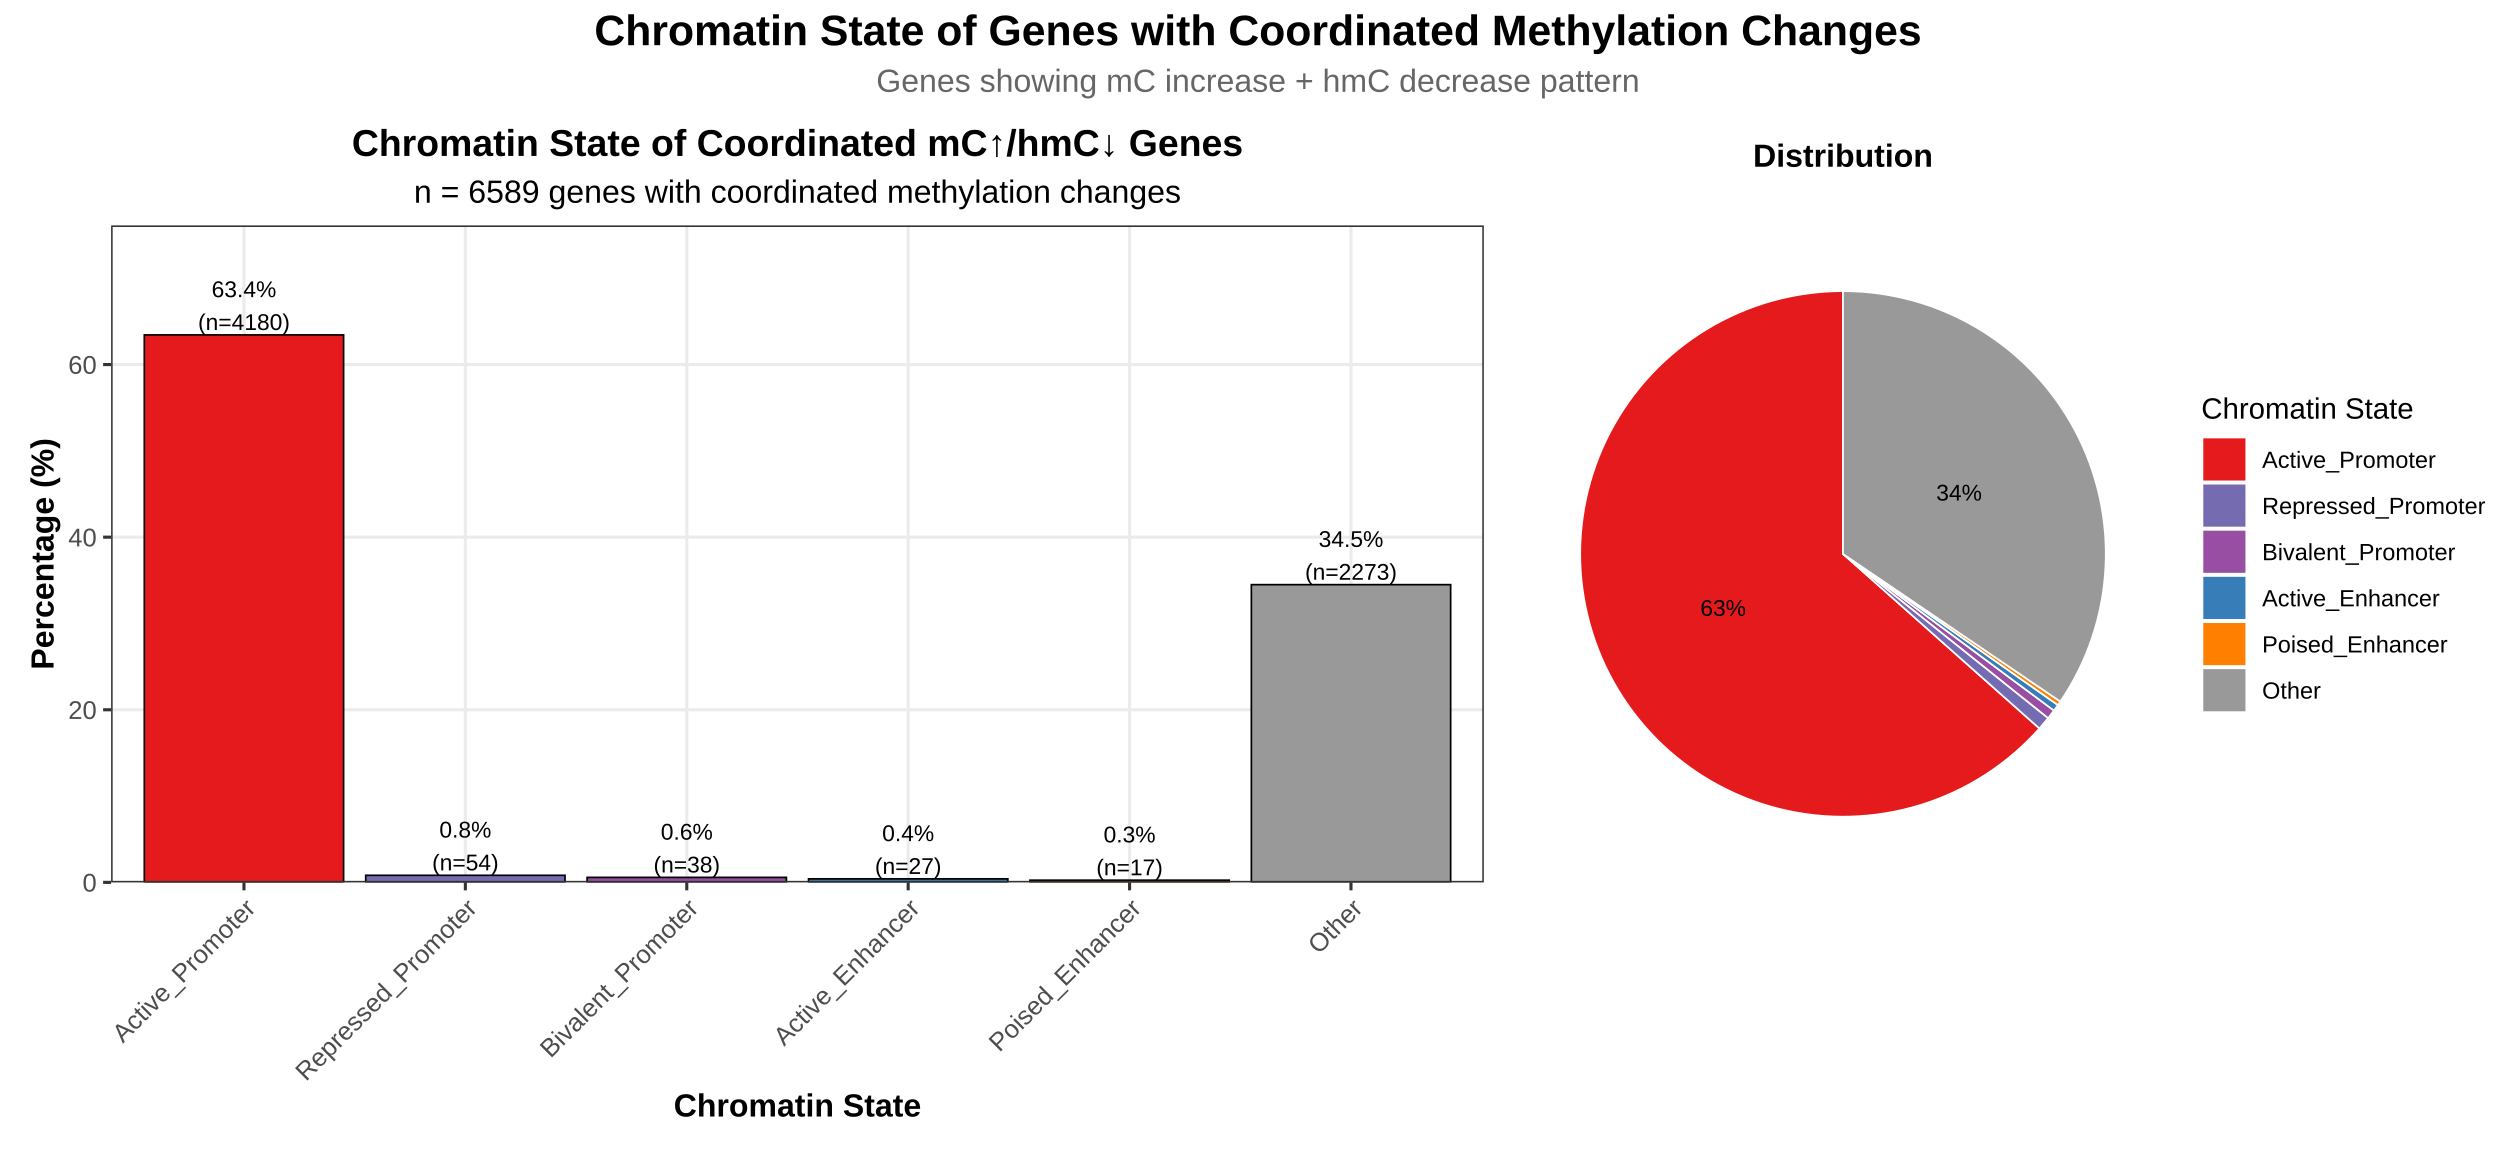
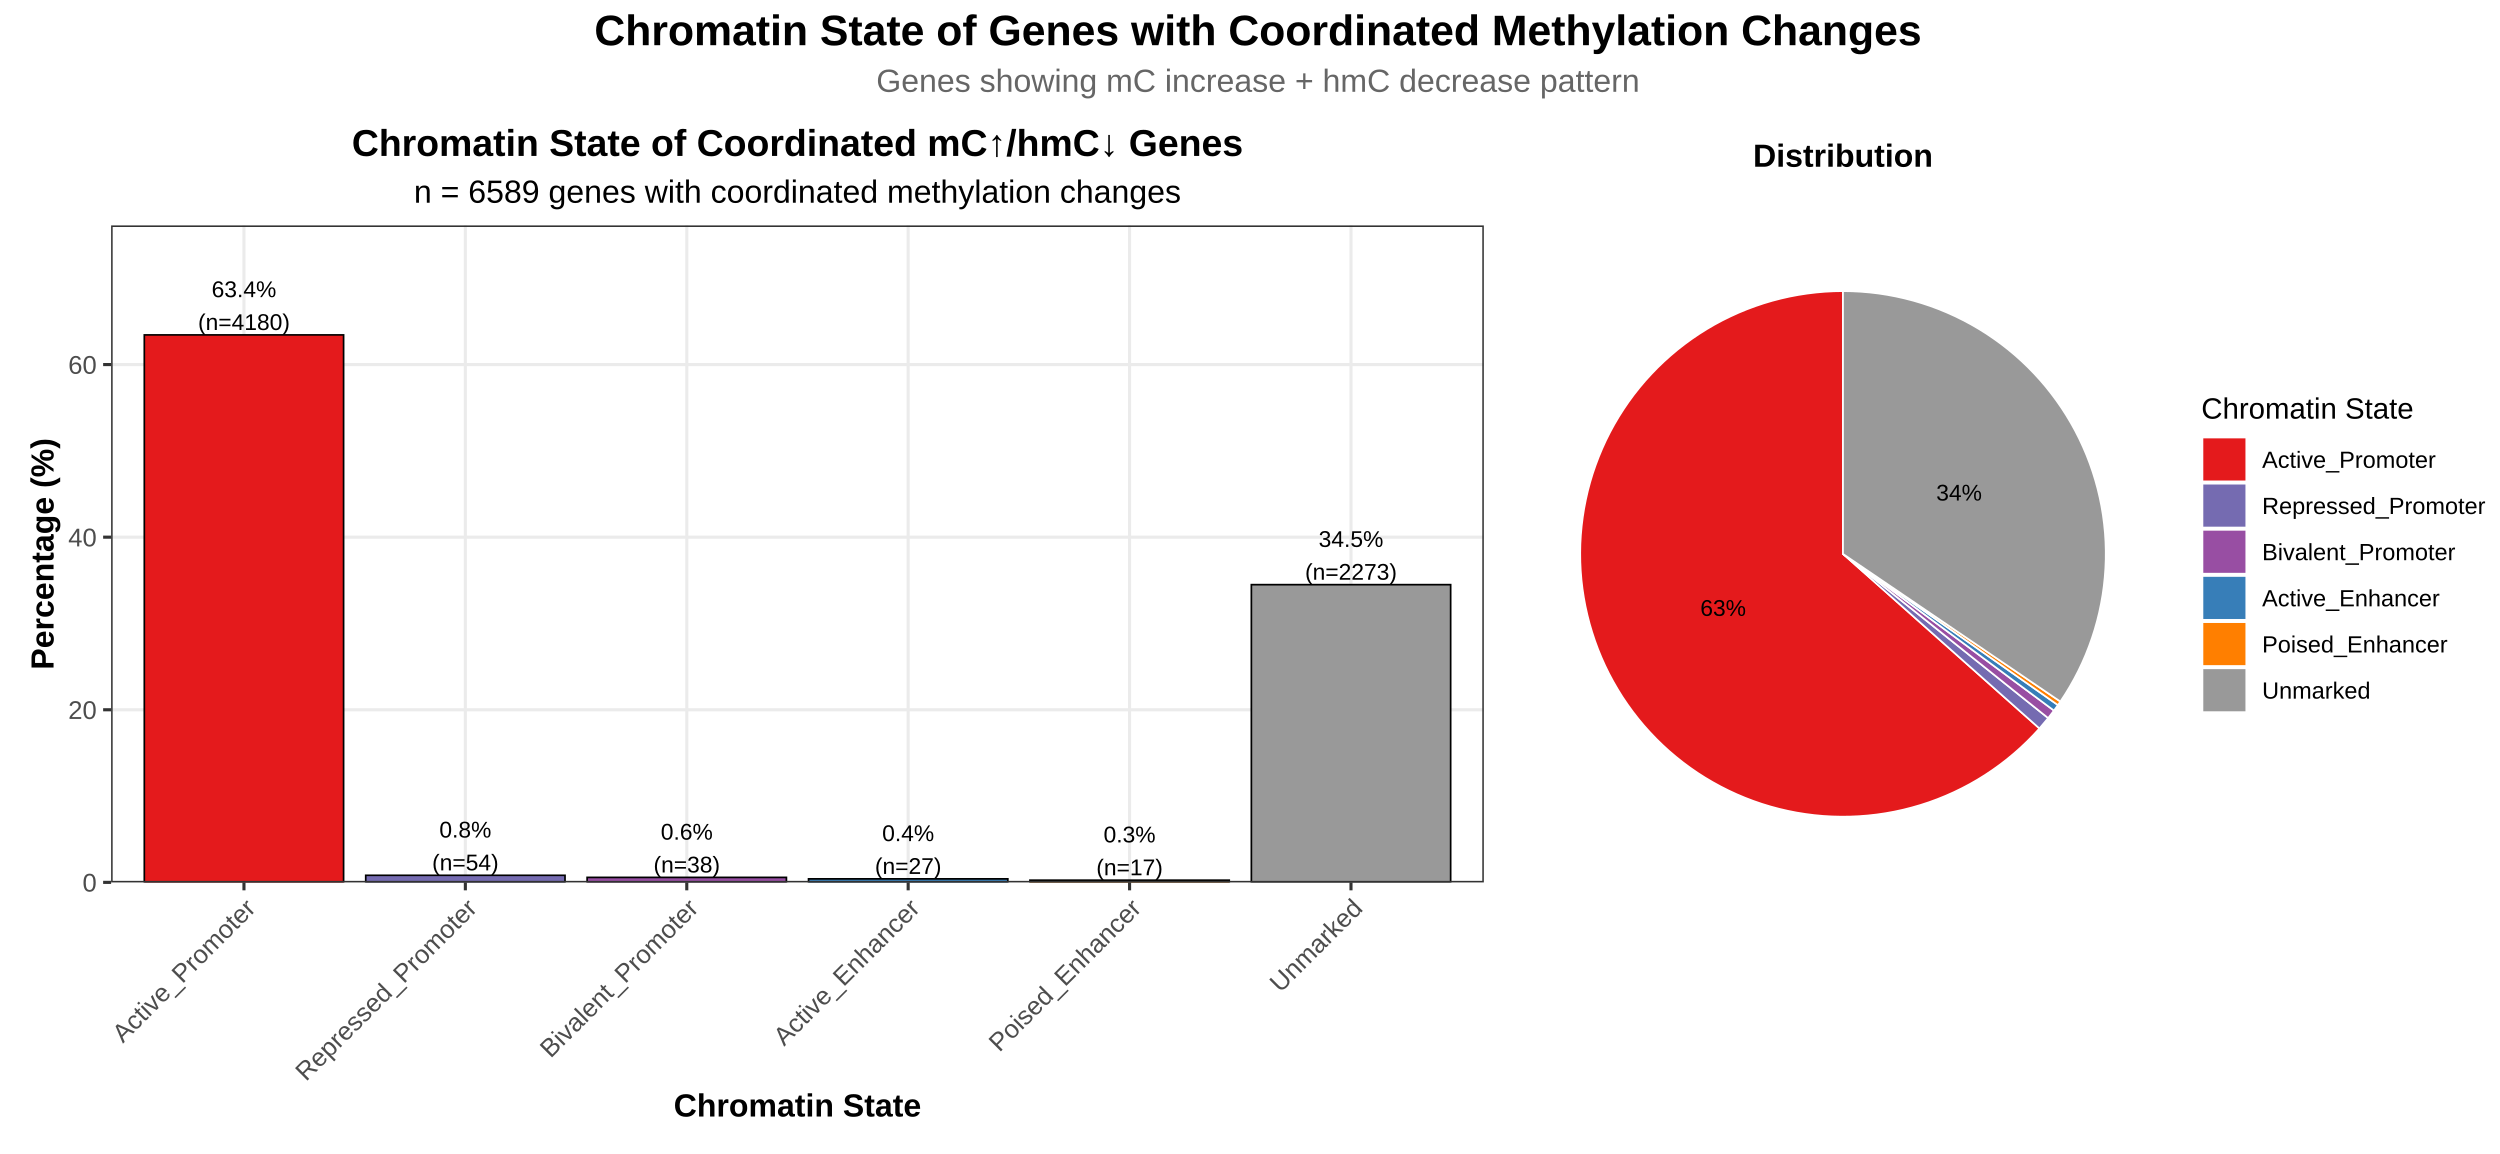
<svg xmlns="http://www.w3.org/2000/svg" width="936.00pt" height="432.00pt" viewBox="0 0 936.00 432.00">
  <g class="svglite">
    <defs>
      <style type="text/css">
    .svglite line, .svglite polyline, .svglite polygon, .svglite path, .svglite rect, .svglite circle {
      fill: none;
      stroke: #000000;
      stroke-linecap: round;
      stroke-linejoin: round;
      stroke-miterlimit: 10.00;
    }
    .svglite text {
      white-space: pre;
    }
    .svglite g.glyphgroup path {
      fill: inherit;
      stroke: none;
    }
  </style>
    </defs>
    <rect width="100%" height="100%" style="stroke: none; fill: none;" />
    <defs>
      <clipPath id="cpMC4wMHw5MzYuMDB8MC4wMHw0MzIuMDA=">
        <rect x="0.00" y="0.00" width="936.00" height="432.00" />
      </clipPath>
    </defs>
    <g clip-path="url(#cpMC4wMHw5MzYuMDB8MC4wMHw0MzIuMDA=)">
      <rect x="0" y="0.00" width="936.00" height="432.00" style="stroke-width: 1.07; stroke: #FFFFFF; fill: #FFFFFF;" />
    </g>
    <defs>
      <clipPath id="cpNDEuNjB8ODE4LjUwfDg0LjQwfDMzMC4zNg==">
        <rect x="41.60" y="84.40" width="776.90" height="245.97" />
      </clipPath>
    </defs>
    <g clip-path="url(#cpNDEuNjB8ODE4LjUwfDg0LjQwfDMzMC4zNg==)">
</g>
    <g clip-path="url(#cpMC4wMHw5MzYuMDB8MC4wMHw0MzIuMDA=)">
</g>
    <defs>
      <clipPath id="cpNS40OHw1NjEuNTJ8NDIuMzh8NDI2LjUy">
        <rect x="5.48" y="42.38" width="556.04" height="384.14" />
      </clipPath>
    </defs>
    <g clip-path="url(#cpNS40OHw1NjEuNTJ8NDIuMzh8NDI2LjUy)">
      <rect x="5.48" y="42.38" width="556.04" height="384.14" style="stroke-width: 1.16; stroke: #FFFFFF; fill: #FFFFFF;" />
    </g>
    <g clip-path="url(#cpMC4wMHw5MzYuMDB8MC4wMHw0MzIuMDA=)">
</g>
    <defs>
      <clipPath id="cpNTYxLjUyfDkzMC41Mnw0Mi4zOHw0MjYuNTI=">
        <rect x="561.52" y="42.38" width="369.00" height="384.14" />
      </clipPath>
    </defs>
    <g clip-path="url(#cpNTYxLjUyfDkzMC41Mnw0Mi4zOHw0MjYuNTI=)">
      <rect x="561.52" y="42.38" width="369.00" height="384.14" style="stroke-width: 0.00; stroke: none;" />
    </g>
    <g clip-path="url(#cpMC4wMHw5MzYuMDB8MC4wMHw0MzIuMDA=)">
</g>
    <defs>
      <clipPath id="cpNDEuNjB8NTU1LjU1fDg0LjQwfDMzMC4zNg==">
        <rect x="41.60" y="84.40" width="513.95" height="245.97" />
      </clipPath>
    </defs>
    <g clip-path="url(#cpNDEuNjB8NTU1LjU1fDg0LjQwfDMzMC4zNg==)">
      <rect x="41.60" y="84.40" width="513.95" height="245.97" style="stroke-width: 1.16; stroke: none; fill: #FFFFFF;" />
      <polyline points="41.60,330.36 555.55,330.36 " style="stroke-width: 1.16; stroke: #EBEBEB; stroke-linecap: butt;" />
      <polyline points="41.60,265.74 555.55,265.74 " style="stroke-width: 1.16; stroke: #EBEBEB; stroke-linecap: butt;" />
      <polyline points="41.60,201.12 555.55,201.12 " style="stroke-width: 1.16; stroke: #EBEBEB; stroke-linecap: butt;" />
      <polyline points="41.60,136.50 555.55,136.50 " style="stroke-width: 1.16; stroke: #EBEBEB; stroke-linecap: butt;" />
      <polyline points="91.34,330.36 91.34,84.40 " style="stroke-width: 1.16; stroke: #EBEBEB; stroke-linecap: butt;" />
      <polyline points="174.23,330.36 174.23,84.40 " style="stroke-width: 1.16; stroke: #EBEBEB; stroke-linecap: butt;" />
      <polyline points="257.13,330.36 257.13,84.40 " style="stroke-width: 1.16; stroke: #EBEBEB; stroke-linecap: butt;" />
      <polyline points="340.02,330.36 340.02,84.40 " style="stroke-width: 1.16; stroke: #EBEBEB; stroke-linecap: butt;" />
      <polyline points="422.91,330.36 422.91,84.40 " style="stroke-width: 1.16; stroke: #EBEBEB; stroke-linecap: butt;" />
      <polyline points="505.81,330.36 505.81,84.40 " style="stroke-width: 1.16; stroke: #EBEBEB; stroke-linecap: butt;" />
      <rect x="54.03" y="125.39" width="74.61" height="204.97" style="stroke-width: 0.64; stroke-linecap: butt; stroke-linejoin: miter; fill: #E41A1C;" />
      <rect x="136.93" y="327.71" width="74.61" height="2.65" style="stroke-width: 0.64; stroke-linecap: butt; stroke-linejoin: miter; fill: #756BB1;" />
      <rect x="219.82" y="328.50" width="74.61" height="1.86" style="stroke-width: 0.64; stroke-linecap: butt; stroke-linejoin: miter; fill: #984EA3;" />
      <rect x="302.72" y="329.04" width="74.61" height="1.32" style="stroke-width: 0.64; stroke-linecap: butt; stroke-linejoin: miter; fill: #377EB8;" />
      <rect x="385.61" y="329.53" width="74.61" height="0.83" style="stroke-width: 0.64; stroke-linecap: butt; stroke-linejoin: miter; fill: #FF7F00;" />
      <rect x="468.51" y="218.90" width="74.61" height="111.46" style="stroke-width: 0.64; stroke-linecap: butt; stroke-linejoin: miter; fill: #999999;" />
      <text x="91.34" y="111.26" text-anchor="middle" style="font-size: 8.54px; font-family: &quot;Arial&quot;;" textLength="24.20px" lengthAdjust="spacingAndGlyphs">63.4%</text>
      <text x="91.34" y="123.55" text-anchor="middle" style="font-size: 8.54px; font-family: &quot;Arial&quot;;" textLength="34.42px" lengthAdjust="spacingAndGlyphs">(n=4180)</text>
      <text x="174.23" y="313.58" text-anchor="middle" style="font-size: 8.54px; font-family: &quot;Arial&quot;;" textLength="19.45px" lengthAdjust="spacingAndGlyphs">0.8%</text>
      <text x="174.23" y="325.87" text-anchor="middle" style="font-size: 8.54px; font-family: &quot;Arial&quot;;" textLength="24.92px" lengthAdjust="spacingAndGlyphs">(n=54)</text>
      <text x="257.13" y="314.37" text-anchor="middle" style="font-size: 8.54px; font-family: &quot;Arial&quot;;" textLength="19.45px" lengthAdjust="spacingAndGlyphs">0.6%</text>
      <text x="257.13" y="326.66" text-anchor="middle" style="font-size: 8.54px; font-family: &quot;Arial&quot;;" textLength="24.92px" lengthAdjust="spacingAndGlyphs">(n=38)</text>
      <text x="340.02" y="314.91" text-anchor="middle" style="font-size: 8.54px; font-family: &quot;Arial&quot;;" textLength="19.45px" lengthAdjust="spacingAndGlyphs">0.4%</text>
      <text x="340.02" y="327.20" text-anchor="middle" style="font-size: 8.54px; font-family: &quot;Arial&quot;;" textLength="24.92px" lengthAdjust="spacingAndGlyphs">(n=27)</text>
      <text x="422.91" y="315.40" text-anchor="middle" style="font-size: 8.54px; font-family: &quot;Arial&quot;;" textLength="19.45px" lengthAdjust="spacingAndGlyphs">0.3%</text>
      <text x="422.91" y="327.69" text-anchor="middle" style="font-size: 8.54px; font-family: &quot;Arial&quot;;" textLength="24.92px" lengthAdjust="spacingAndGlyphs">(n=17)</text>
      <text x="505.81" y="204.77" text-anchor="middle" style="font-size: 8.54px; font-family: &quot;Arial&quot;;" textLength="24.20px" lengthAdjust="spacingAndGlyphs">34.5%</text>
      <text x="505.81" y="217.06" text-anchor="middle" style="font-size: 8.54px; font-family: &quot;Arial&quot;;" textLength="34.42px" lengthAdjust="spacingAndGlyphs">(n=2273)</text>
      <rect x="41.60" y="84.40" width="513.95" height="245.97" style="stroke-width: 1.16; stroke: #333333;" />
    </g>
    <g clip-path="url(#cpMC4wMHw5MzYuMDB8MC4wMHw0MzIuMDA=)">
      <text x="36.22" y="333.80" text-anchor="end" style="font-size: 9.60px;fill: #4D4D4D; font-family: &quot;Arial&quot;;" textLength="5.33px" lengthAdjust="spacingAndGlyphs">0</text>
      <text x="36.22" y="269.18" text-anchor="end" style="font-size: 9.60px;fill: #4D4D4D; font-family: &quot;Arial&quot;;" textLength="10.66px" lengthAdjust="spacingAndGlyphs">20</text>
      <text x="36.22" y="204.56" text-anchor="end" style="font-size: 9.60px;fill: #4D4D4D; font-family: &quot;Arial&quot;;" textLength="10.66px" lengthAdjust="spacingAndGlyphs">40</text>
      <text x="36.22" y="139.94" text-anchor="end" style="font-size: 9.60px;fill: #4D4D4D; font-family: &quot;Arial&quot;;" textLength="10.66px" lengthAdjust="spacingAndGlyphs">60</text>
      <polyline points="38.61,330.36 41.60,330.36 " style="stroke-width: 1.16; stroke: #333333; stroke-linecap: butt;" />
      <polyline points="38.61,265.74 41.60,265.74 " style="stroke-width: 1.16; stroke: #333333; stroke-linecap: butt;" />
      <polyline points="38.61,201.12 41.60,201.12 " style="stroke-width: 1.16; stroke: #333333; stroke-linecap: butt;" />
      <polyline points="38.61,136.50 41.60,136.50 " style="stroke-width: 1.16; stroke: #333333; stroke-linecap: butt;" />
      <polyline points="91.34,333.35 91.34,330.36 " style="stroke-width: 1.16; stroke: #333333; stroke-linecap: butt;" />
      <polyline points="174.23,333.35 174.23,330.36 " style="stroke-width: 1.16; stroke: #333333; stroke-linecap: butt;" />
      <polyline points="257.13,333.35 257.13,330.36 " style="stroke-width: 1.16; stroke: #333333; stroke-linecap: butt;" />
      <polyline points="340.02,333.35 340.02,330.36 " style="stroke-width: 1.16; stroke: #333333; stroke-linecap: butt;" />
      <polyline points="422.91,333.35 422.91,330.36 " style="stroke-width: 1.16; stroke: #333333; stroke-linecap: butt;" />
      <polyline points="505.81,333.35 505.81,330.36 " style="stroke-width: 1.16; stroke: #333333; stroke-linecap: butt;" />
      <text transform="translate(96.19,340.60) rotate(-45)" text-anchor="end" style="font-size: 9.60px;fill: #4D4D4D; font-family: &quot;Arial&quot;;" textLength="70.88px" lengthAdjust="spacingAndGlyphs">Active_Promoter</text>
      <text transform="translate(179.09,340.60) rotate(-45)" text-anchor="end" style="font-size: 9.60px;fill: #4D4D4D; font-family: &quot;Arial&quot;;" textLength="91.09px" lengthAdjust="spacingAndGlyphs">Repressed_Promoter</text>
      <text transform="translate(261.98,340.60) rotate(-45)" text-anchor="end" style="font-size: 9.60px;fill: #4D4D4D; font-family: &quot;Arial&quot;;" textLength="78.86px" lengthAdjust="spacingAndGlyphs">Bivalent_Promoter</text>
      <text transform="translate(344.88,340.60) rotate(-45)" text-anchor="end" style="font-size: 9.60px;fill: #4D4D4D; font-family: &quot;Arial&quot;;" textLength="72.48px" lengthAdjust="spacingAndGlyphs">Active_Enhancer</text>
      <text transform="translate(427.77,340.60) rotate(-45)" text-anchor="end" style="font-size: 9.60px;fill: #4D4D4D; font-family: &quot;Arial&quot;;" textLength="75.67px" lengthAdjust="spacingAndGlyphs">Poised_Enhancer</text>
-       <text transform="translate(510.67,340.60) rotate(-45)" text-anchor="end" style="font-size: 9.60px;fill: #4D4D4D; font-family: &quot;Arial&quot;;" textLength="23.98px" lengthAdjust="spacingAndGlyphs">Other</text>
+       <text transform="translate(510.67,340.60) rotate(-45)" text-anchor="end" style="font-size: 9.60px;fill: #4D4D4D; font-family: &quot;Arial&quot;;" textLength="44.20px" lengthAdjust="spacingAndGlyphs">Unmarked</text>
      <text x="298.57" y="418.02" text-anchor="middle" style="font-size: 12.00px; font-weight: bold; font-family: &quot;Arial&quot;;" textLength="92.67px" lengthAdjust="spacingAndGlyphs">Chromatin State</text>
      <text transform="translate(20.05,207.38) rotate(-90)" text-anchor="middle" style="font-size: 12.00px; font-weight: bold; font-family: &quot;Arial&quot;;" textLength="86.69px" lengthAdjust="spacingAndGlyphs">Percentage (%)</text>
      <text x="298.57" y="75.90" text-anchor="middle" style="font-size: 12.00px; font-family: &quot;Arial&quot;;" textLength="287.12px" lengthAdjust="spacingAndGlyphs">n = 6589 genes with coordinated methylation changes</text>
      <text x="298.57" y="58.38" text-anchor="middle" style="font-size: 14.00px; font-weight: bold; font-family: &quot;Arial&quot;;" textLength="333.61px" lengthAdjust="spacingAndGlyphs">Chromatin State of Coordinated mC↑/hmC↓ Genes</text>
    </g>
    <defs>
      <clipPath id="cpNTY3LjAzfDgxMi45OXw4NC40MHwzMzAuMzY=">
        <rect x="567.03" y="84.40" width="245.97" height="245.97" />
      </clipPath>
    </defs>
    <g clip-path="url(#cpNTY3LjAzfDgxMi45OXw4NC40MHwzMzAuMzY=)">
      <polygon points="690.01,207.38 690.01,203.99 690.01,200.59 690.01,197.20 690.01,193.81 690.01,190.42 690.01,187.02 690.01,183.63 690.01,180.24 690.01,176.85 690.01,173.45 690.01,170.06 690.01,166.67 690.01,163.28 690.01,159.88 690.01,156.49 690.01,153.10 690.01,149.70 690.01,146.31 690.01,142.92 690.01,139.53 690.01,136.13 690.01,132.74 690.01,129.35 690.01,125.96 690.01,122.56 690.01,119.17 690.01,115.78 690.01,112.39 690.01,108.99 686.66,109.05 683.31,109.22 679.97,109.51 676.65,109.91 673.33,110.42 670.04,111.04 666.77,111.78 663.53,112.62 660.31,113.58 657.14,114.65 654.00,115.82 650.90,117.10 647.85,118.49 644.84,119.97 641.89,121.56 639.00,123.25 636.16,125.04 633.39,126.92 630.68,128.90 628.04,130.96 625.48,133.12 622.98,135.36 620.57,137.68 618.24,140.09 615.98,142.57 613.82,145.13 611.74,147.76 609.76,150.46 607.87,153.23 606.07,156.06 604.37,158.95 602.77,161.89 601.27,164.89 599.88,167.94 598.59,171.03 597.40,174.17 596.32,177.34 595.35,180.55 594.49,183.79 593.75,187.06 593.11,190.35 592.59,193.66 592.18,196.98 591.88,200.32 591.69,203.67 591.63,207.02 591.67,210.37 591.83,213.72 592.10,217.06 592.49,220.39 592.99,223.70 593.60,227.00 594.33,230.27 595.16,233.52 596.11,236.73 597.16,239.91 598.32,243.06 599.59,246.16 600.96,249.22 602.44,252.23 604.02,255.18 605.70,258.08 607.47,260.93 609.35,263.71 611.31,266.42 613.37,269.07 615.51,271.64 617.75,274.14 620.06,276.57 622.46,278.91 624.93,281.17 627.49,283.34 630.11,285.43 632.80,287.42 635.56,289.33 638.38,291.13 641.27,292.84 644.21,294.45 647.20,295.96 650.24,297.37 653.33,298.67 656.46,299.87 659.63,300.96 662.84,301.94 666.07,302.81 669.34,303.57 672.62,304.22 675.93,304.75 679.26,305.18 682.60,305.49 685.94,305.68 689.29,305.76 692.64,305.73 695.99,305.58 699.33,305.32 702.66,304.95 705.98,304.46 709.28,303.86 712.55,303.15 715.80,302.32 719.02,301.39 722.21,300.35 725.35,299.20 728.46,297.94 731.52,296.58 734.54,295.11 737.50,293.55 740.41,291.88 743.26,290.11 746.04,288.25 748.77,286.29 751.42,284.25 754.00,282.11 756.51,279.89 758.94,277.58 761.29,275.19 763.56,272.73 761.03,270.47 758.49,268.22 755.95,265.97 753.42,263.71 750.88,261.46 748.34,259.21 745.81,256.95 743.27,254.70 740.74,252.45 738.20,250.19 735.66,247.94 733.13,245.69 730.59,243.43 728.05,241.18 725.52,238.93 722.98,236.67 720.45,234.42 717.91,232.17 715.37,229.91 712.84,227.66 710.30,225.41 707.76,223.15 705.23,220.90 702.69,218.65 700.16,216.39 697.62,214.14 695.08,211.89 692.55,209.63 690.01,207.38 " style="stroke-width: 0.64; stroke: #FFFFFF; stroke-linecap: butt; stroke-linejoin: miter; fill: #E41A1C;" />
      <polygon points="690.01,207.38 692.55,209.63 695.08,211.89 697.62,214.14 700.16,216.39 702.69,218.65 705.23,220.90 707.76,223.15 710.30,225.41 712.84,227.66 715.37,229.91 717.91,232.17 720.45,234.42 722.98,236.67 725.52,238.93 728.05,241.18 730.59,243.43 733.13,245.69 735.66,247.94 738.20,250.19 740.74,252.45 743.27,254.70 745.81,256.95 748.34,259.21 750.88,261.46 753.42,263.71 755.95,265.97 758.49,268.22 761.03,270.47 763.56,272.73 766.83,268.85 764.18,266.73 761.53,264.61 758.88,262.49 756.23,260.37 753.58,258.25 750.93,256.13 748.29,254.01 745.64,251.89 742.99,249.77 740.34,247.66 737.69,245.54 735.04,243.42 732.39,241.30 729.74,239.18 727.10,237.06 724.45,234.94 721.80,232.82 719.15,230.70 716.50,228.58 713.85,226.46 711.20,224.34 708.55,222.22 705.90,220.10 703.26,217.98 700.61,215.86 697.96,213.74 695.31,211.62 692.66,209.50 690.01,207.38 " style="stroke-width: 0.64; stroke: #FFFFFF; stroke-linecap: butt; stroke-linejoin: miter; fill: #756BB1;" />
      <polygon points="690.01,207.38 692.66,209.50 695.31,211.62 697.96,213.74 700.61,215.86 703.26,217.98 705.90,220.10 708.55,222.22 711.20,224.34 713.85,226.46 716.50,228.58 719.15,230.70 721.80,232.82 724.45,234.94 727.10,237.06 729.74,239.18 732.39,241.30 735.04,243.42 737.69,245.54 740.34,247.66 742.99,249.77 745.64,251.89 748.29,254.01 750.93,256.13 753.58,258.25 756.23,260.37 758.88,262.49 761.53,264.61 764.18,266.73 766.83,268.85 769.00,266.03 766.28,264.01 763.56,261.98 760.83,259.96 758.11,257.94 755.38,255.92 752.66,253.90 749.94,251.87 747.21,249.85 744.49,247.83 741.77,245.81 739.04,243.78 736.32,241.76 733.59,239.74 730.87,237.72 728.15,235.69 725.42,233.67 722.70,231.65 719.97,229.63 717.25,227.60 714.53,225.58 711.80,223.56 709.08,221.54 706.35,219.51 703.63,217.49 700.91,215.47 698.18,213.45 695.46,211.42 692.74,209.40 690.01,207.38 " style="stroke-width: 0.64; stroke: #FFFFFF; stroke-linecap: butt; stroke-linejoin: miter; fill: #984EA3;" />
      <polygon points="690.01,207.38 692.74,209.40 695.46,211.42 698.18,213.45 700.91,215.47 703.63,217.49 706.35,219.51 709.08,221.54 711.80,223.56 714.53,225.58 717.25,227.60 719.97,229.63 722.70,231.65 725.42,233.67 728.15,235.69 730.87,237.72 733.59,239.74 736.32,241.76 739.04,243.78 741.77,245.81 744.49,247.83 747.21,249.85 749.94,251.87 752.66,253.90 755.38,255.92 758.11,257.94 760.83,259.96 763.56,261.98 766.28,264.01 769.00,266.03 770.49,263.98 767.71,262.03 764.94,260.07 762.16,258.12 759.39,256.17 756.61,254.22 753.84,252.27 751.06,250.32 748.29,248.36 745.51,246.41 742.74,244.46 739.96,242.51 737.19,240.56 734.41,238.61 731.64,236.65 728.86,234.70 726.09,232.75 723.31,230.80 720.54,228.85 717.76,226.90 714.99,224.94 712.21,222.99 709.44,221.04 706.66,219.09 703.89,217.14 701.11,215.19 698.34,213.23 695.56,211.28 692.79,209.33 690.01,207.38 " style="stroke-width: 0.64; stroke: #FFFFFF; stroke-linecap: butt; stroke-linejoin: miter; fill: #377EB8;" />
      <polygon points="690.01,207.38 692.79,209.33 695.56,211.28 698.34,213.23 701.11,215.19 703.89,217.14 706.66,219.09 709.44,221.04 712.21,222.99 714.99,224.94 717.76,226.90 720.54,228.85 723.31,230.80 726.09,232.75 728.86,234.70 731.64,236.65 734.41,238.61 737.19,240.56 739.96,242.51 742.74,244.46 745.51,246.41 748.29,248.36 751.06,250.32 753.84,252.27 756.61,254.22 759.39,256.17 762.16,258.12 764.94,260.07 767.71,262.03 770.49,263.98 771.40,262.66 768.59,260.76 765.78,258.85 762.98,256.95 760.17,255.04 757.36,253.13 754.56,251.23 751.75,249.32 748.94,247.41 746.14,245.51 743.33,243.60 740.53,241.69 737.72,239.79 734.91,237.88 732.11,235.98 729.30,234.07 726.49,232.16 723.69,230.26 720.88,228.35 718.07,226.44 715.27,224.54 712.46,222.63 709.66,220.72 706.85,218.82 704.04,216.91 701.24,215.00 698.43,213.10 695.62,211.19 692.82,209.29 690.01,207.38 " style="stroke-width: 0.64; stroke: #FFFFFF; stroke-linecap: butt; stroke-linejoin: miter; fill: #FF7F00;" />
      <polygon points="690.01,207.38 692.82,209.29 695.62,211.19 698.43,213.10 701.24,215.00 704.04,216.91 706.85,218.82 709.66,220.72 712.46,222.63 715.27,224.54 718.07,226.44 720.88,228.35 723.69,230.26 726.49,232.16 729.30,234.07 732.11,235.98 734.91,237.88 737.72,239.79 740.53,241.69 743.33,243.60 746.14,245.51 748.94,247.41 751.75,249.32 754.56,251.23 757.36,253.13 760.17,255.04 762.98,256.95 765.78,258.85 768.59,260.76 771.40,262.66 773.22,259.88 774.95,257.03 776.58,254.13 778.12,251.17 779.55,248.16 780.88,245.10 782.10,242.00 783.22,238.87 784.24,235.69 785.14,232.49 785.94,229.25 786.62,225.99 787.20,222.71 787.66,219.41 788.01,216.09 788.25,212.77 788.38,209.44 788.39,206.11 788.29,202.78 788.08,199.45 787.75,196.14 787.32,192.84 786.77,189.55 786.11,186.28 785.34,183.04 784.46,179.83 783.47,176.64 782.38,173.50 781.18,170.39 779.87,167.32 778.47,164.30 776.96,161.33 775.35,158.42 773.64,155.55 771.84,152.75 769.94,150.01 767.95,147.34 765.88,144.73 763.71,142.20 761.46,139.74 759.13,137.36 756.72,135.06 754.23,132.84 751.67,130.71 749.04,128.67 746.34,126.72 743.58,124.85 740.75,123.09 737.87,121.42 734.93,119.85 731.94,118.38 728.90,117.01 725.82,115.74 722.70,114.58 719.54,113.53 716.34,112.58 713.12,111.75 709.87,111.02 706.59,110.40 703.30,109.89 699.99,109.50 696.67,109.22 693.34,109.05 690.01,108.99 690.01,112.39 690.01,115.78 690.01,119.17 690.01,122.56 690.01,125.96 690.01,129.35 690.01,132.74 690.01,136.13 690.01,139.53 690.01,142.92 690.01,146.31 690.01,149.70 690.01,153.10 690.01,156.49 690.01,159.88 690.01,163.28 690.01,166.67 690.01,170.06 690.01,173.45 690.01,176.85 690.01,180.24 690.01,183.63 690.01,187.02 690.01,190.42 690.01,193.81 690.01,197.20 690.01,200.59 690.01,203.99 690.01,207.38 " style="stroke-width: 0.64; stroke: #FFFFFF; stroke-linecap: butt; stroke-linejoin: miter; fill: #999999;" />
      <text x="645.14" y="230.59" text-anchor="middle" style="font-size: 8.54px; font-family: &quot;Arial&quot;;" textLength="17.08px" lengthAdjust="spacingAndGlyphs">63%</text>
      <text x="733.48" y="187.41" text-anchor="middle" style="font-size: 8.54px; font-family: &quot;Arial&quot;;" textLength="17.08px" lengthAdjust="spacingAndGlyphs">34%</text>
    </g>
    <g clip-path="url(#cpMC4wMHw5MzYuMDB8MC4wMHw0MzIuMDA=)">
      <text x="824.17" y="156.74" style="font-size: 11.00px; font-family: &quot;Arial&quot;;" textLength="79.53px" lengthAdjust="spacingAndGlyphs">Chromatin State</text>
      <rect x="824.59" y="163.80" width="16.43" height="16.43" style="stroke-width: 0.64; stroke: #FFFFFF; stroke-linecap: butt; stroke-linejoin: miter; fill: #E41A1C;" />
      <rect x="824.59" y="181.08" width="16.43" height="16.43" style="stroke-width: 0.64; stroke: #FFFFFF; stroke-linecap: butt; stroke-linejoin: miter; fill: #756BB1;" />
      <rect x="824.59" y="198.36" width="16.43" height="16.43" style="stroke-width: 0.64; stroke: #FFFFFF; stroke-linecap: butt; stroke-linejoin: miter; fill: #984EA3;" />
      <rect x="824.59" y="215.64" width="16.43" height="16.43" style="stroke-width: 0.64; stroke: #FFFFFF; stroke-linecap: butt; stroke-linejoin: miter; fill: #377EB8;" />
      <rect x="824.59" y="232.92" width="16.43" height="16.43" style="stroke-width: 0.64; stroke: #FFFFFF; stroke-linecap: butt; stroke-linejoin: miter; fill: #FF7F00;" />
      <rect x="824.59" y="250.20" width="16.43" height="16.43" style="stroke-width: 0.64; stroke: #FFFFFF; stroke-linecap: butt; stroke-linejoin: miter; fill: #999999;" />
      <text x="846.93" y="175.17" style="font-size: 8.80px; font-family: &quot;Arial&quot;;" textLength="65.02px" lengthAdjust="spacingAndGlyphs">Active_Promoter</text>
      <text x="846.93" y="192.45" style="font-size: 8.80px; font-family: &quot;Arial&quot;;" textLength="83.59px" lengthAdjust="spacingAndGlyphs">Repressed_Promoter</text>
      <text x="846.93" y="209.73" style="font-size: 8.80px; font-family: &quot;Arial&quot;;" textLength="72.34px" lengthAdjust="spacingAndGlyphs">Bivalent_Promoter</text>
      <text x="846.93" y="227.01" style="font-size: 8.80px; font-family: &quot;Arial&quot;;" textLength="66.52px" lengthAdjust="spacingAndGlyphs">Active_Enhancer</text>
      <text x="846.93" y="244.29" style="font-size: 8.80px; font-family: &quot;Arial&quot;;" textLength="69.45px" lengthAdjust="spacingAndGlyphs">Poised_Enhancer</text>
-       <text x="846.93" y="261.57" style="font-size: 8.80px; font-family: &quot;Arial&quot;;" textLength="21.98px" lengthAdjust="spacingAndGlyphs">Other</text>
+       <text x="846.93" y="261.57" style="font-size: 8.80px; font-family: &quot;Arial&quot;;" textLength="40.58px" lengthAdjust="spacingAndGlyphs">Unmarked</text>
      <text x="690.01" y="62.43" text-anchor="middle" style="font-size: 12.00px; font-weight: bold; font-family: &quot;Arial&quot;;" textLength="67.31px" lengthAdjust="spacingAndGlyphs">Distribution</text>
      <text x="470.99" y="34.38" text-anchor="middle" style="font-size: 12.00px;fill: #666666; font-family: &quot;Arial&quot;;" textLength="285.77px" lengthAdjust="spacingAndGlyphs">Genes showing mC increase + hmC decrease pattern</text>
      <text x="470.99" y="16.93" text-anchor="middle" style="font-size: 16.00px; font-weight: bold; font-family: &quot;Arial&quot;;" textLength="497.33px" lengthAdjust="spacingAndGlyphs">Chromatin State of Genes with Coordinated Methylation Changes</text>
    </g>
  </g>
</svg>
